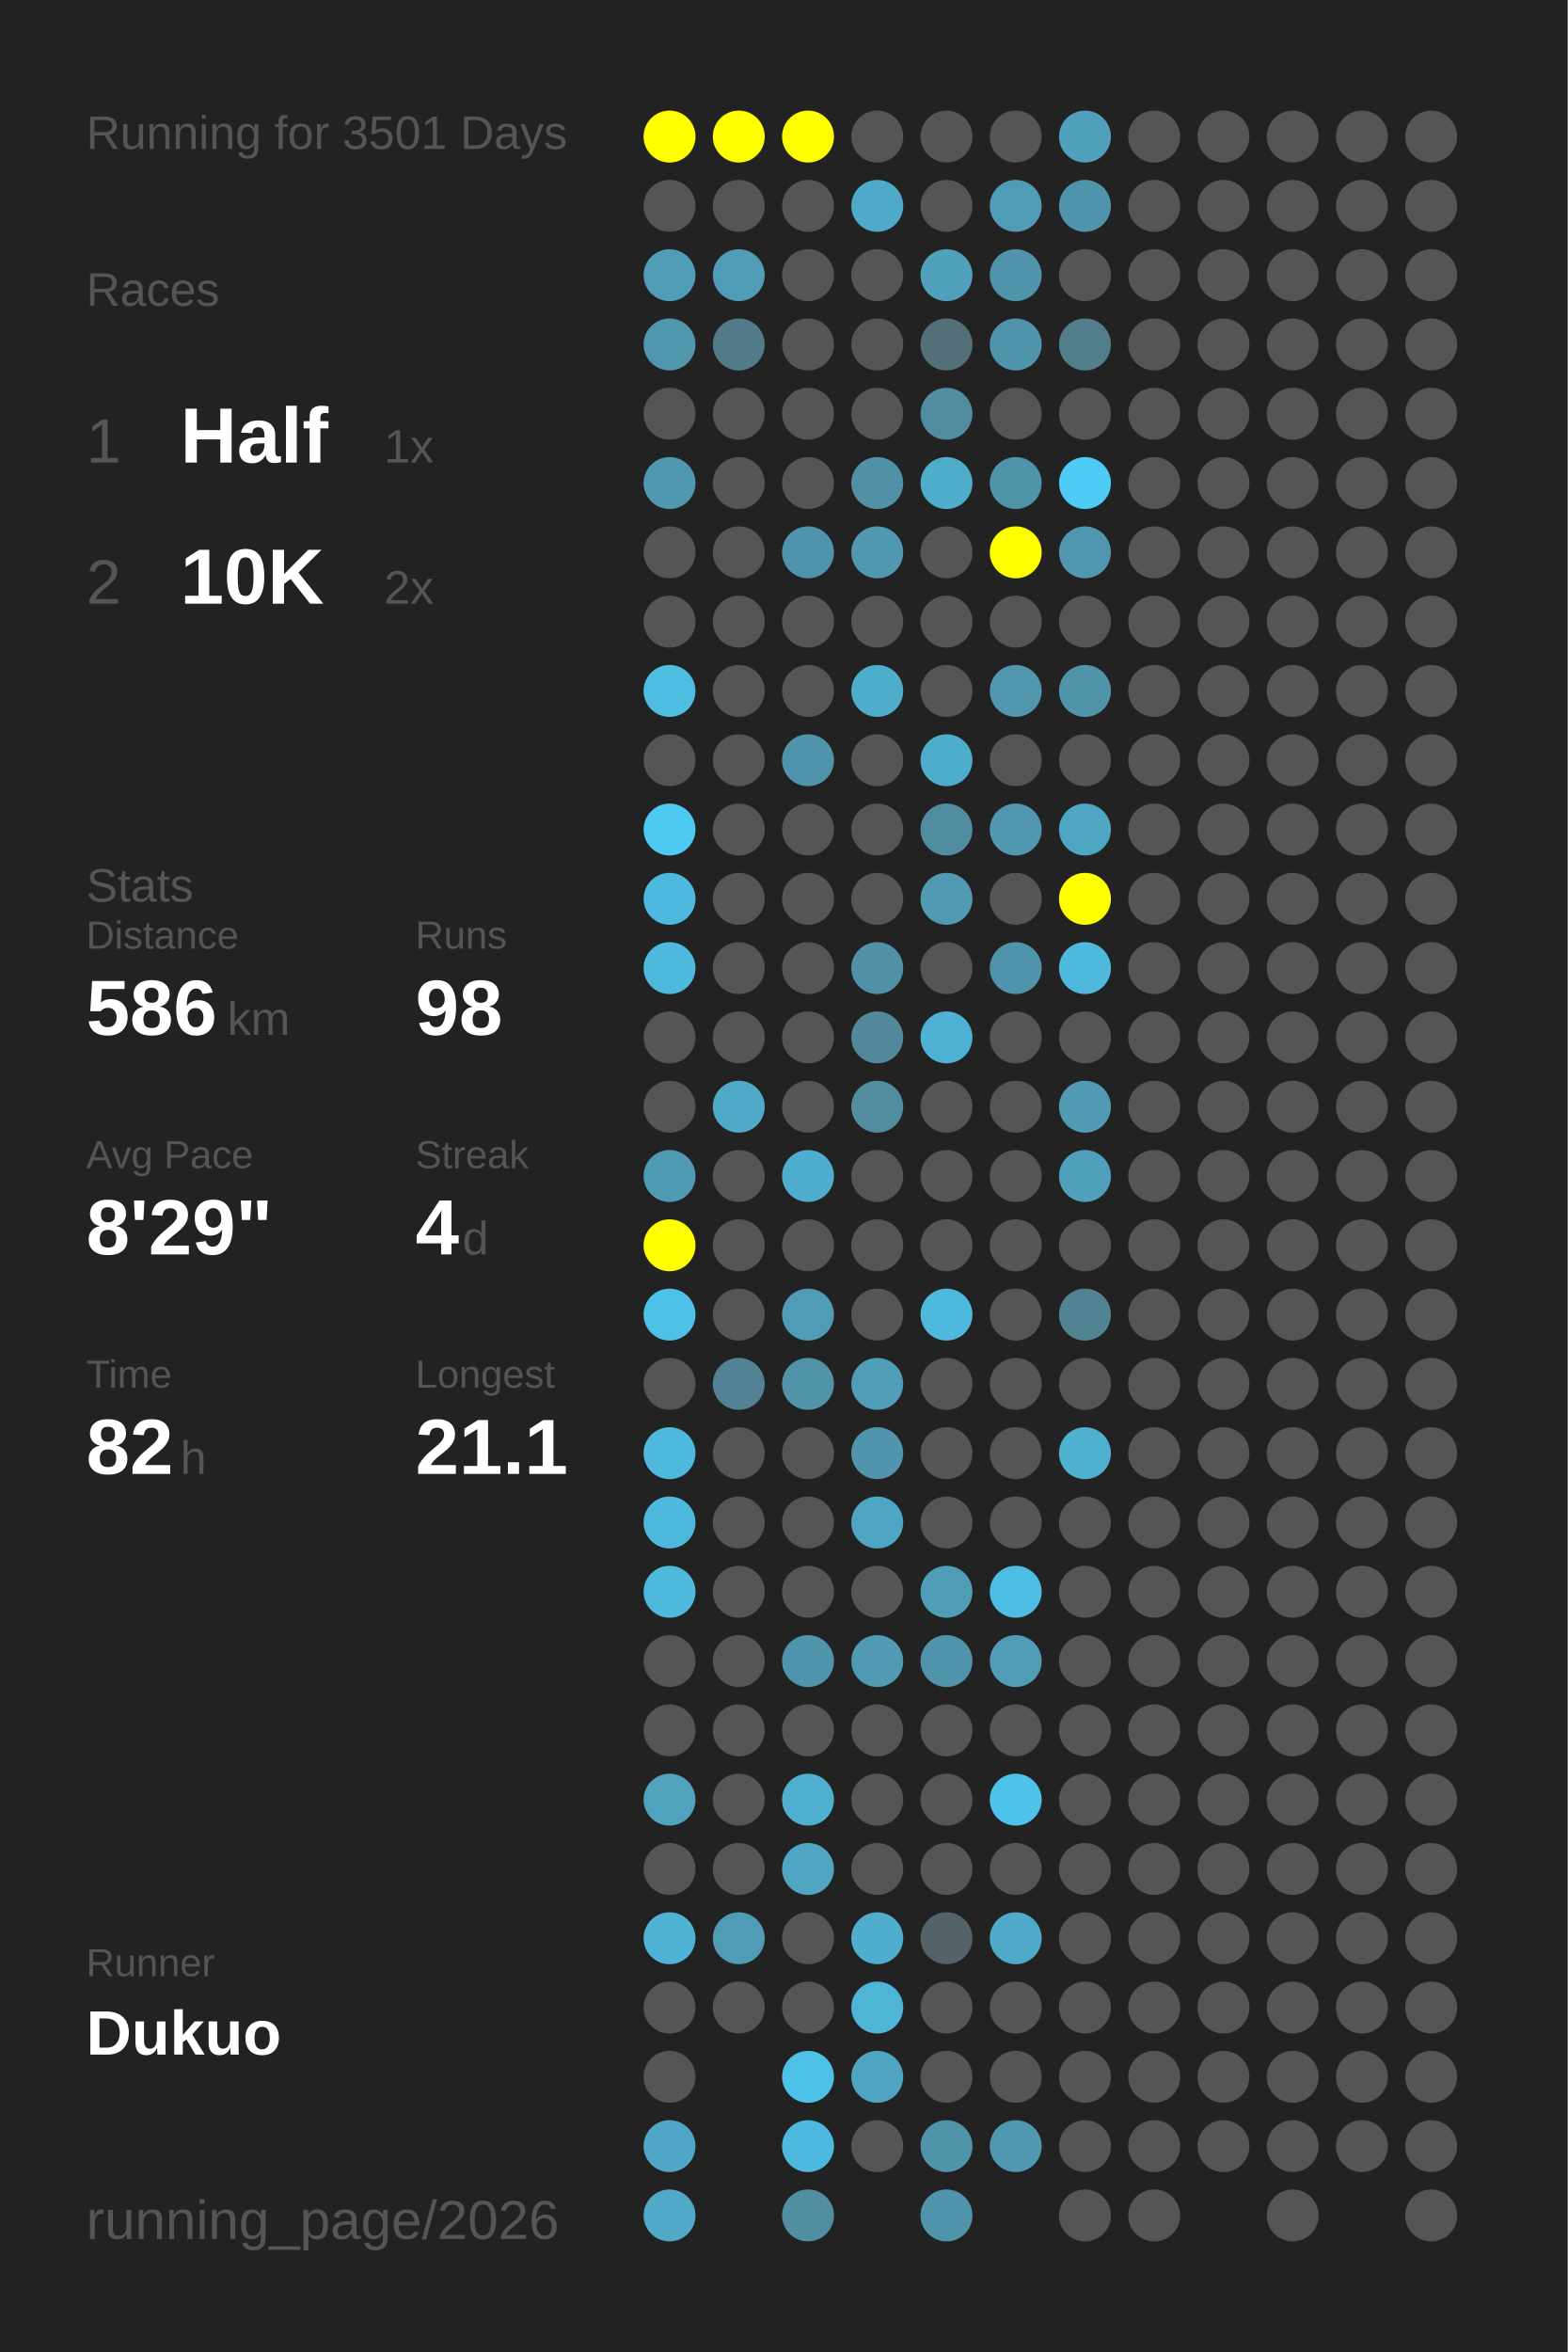
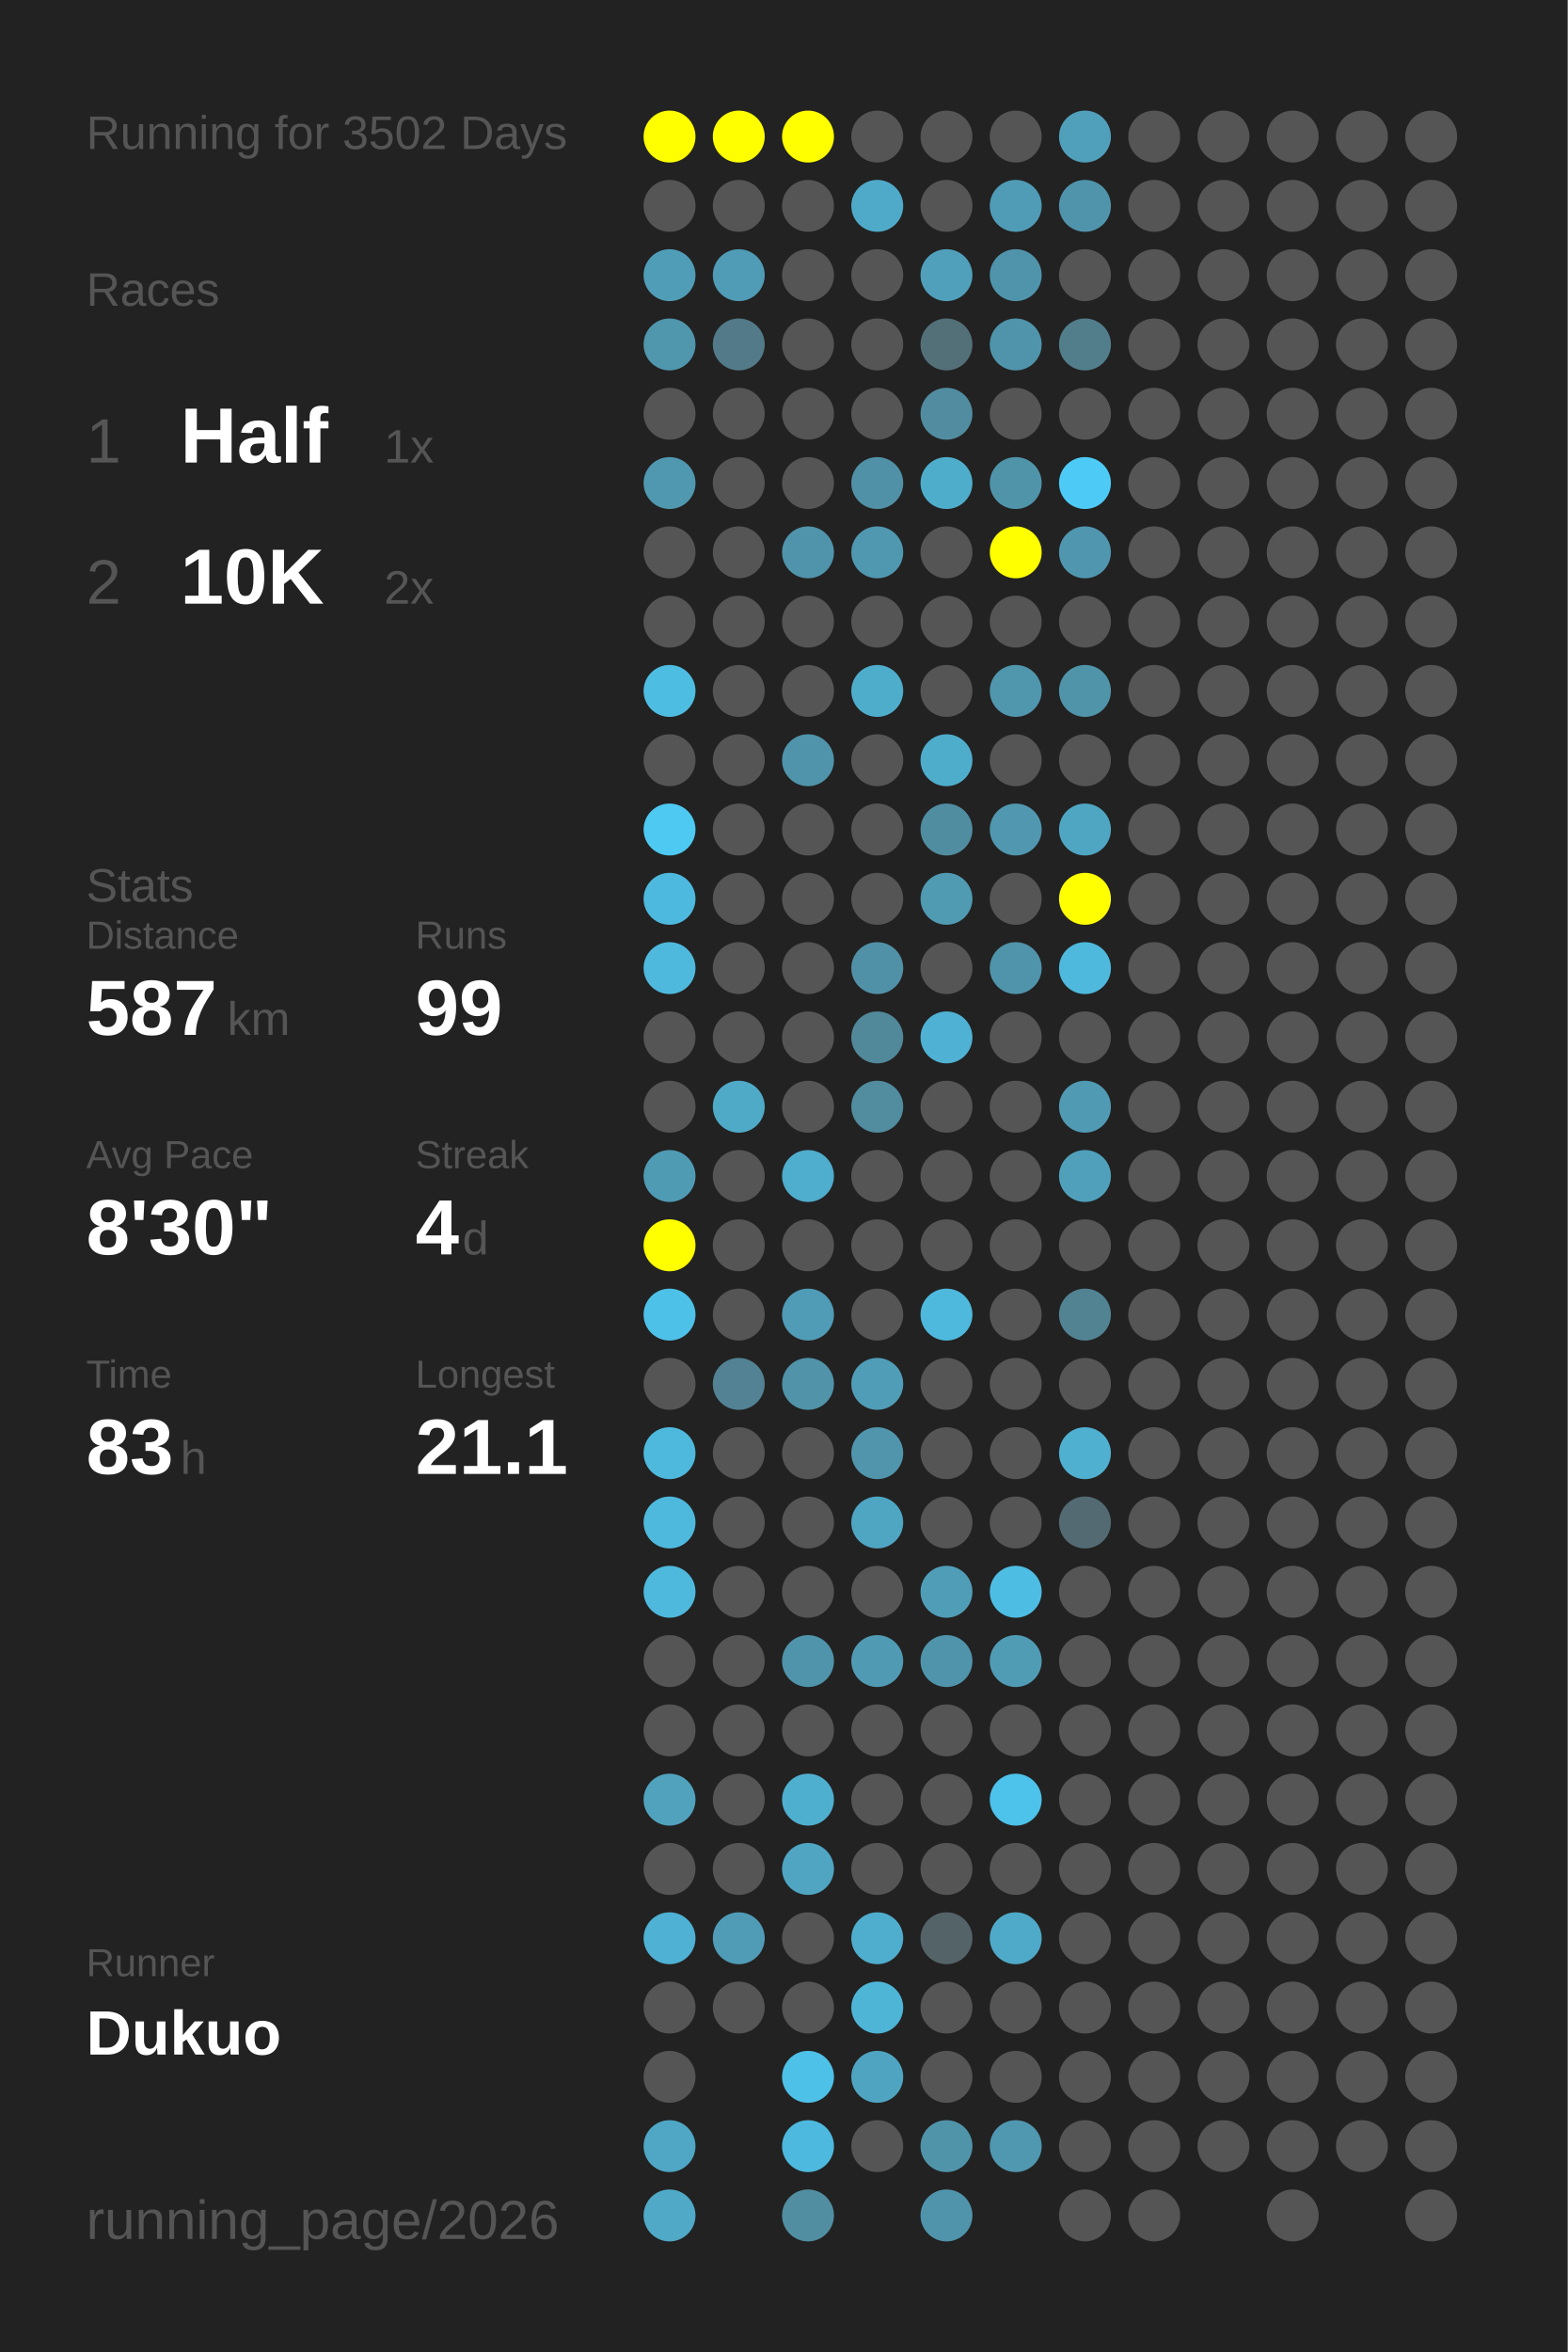
<svg xmlns="http://www.w3.org/2000/svg" baseProfile="full" height="300mm" version="1.1" viewBox="0,0,200,300" width="200mm">
  <defs />
  <rect fill="#222222" height="300" width="200" x="0" y="0" />
-   <text fill="#555555" style="font-size:6px; font-family:Arial;" x="11" y="19">Running for 3501 Days</text>
+   <text fill="#555555" style="font-size:6px; font-family:Arial;" x="11" y="19">Running for 3502 Days</text>
  <text fill="#555555" style="font-size:6px; font-family:Arial;" x="11" y="39">Races</text>
  <text fill="#555555" style="font-size:8px; font-family:Arial;" x="11" y="59">1</text>
  <text fill="#FFFFFF" style="font-size:10px; font-family:Arial; font-weight:bold;" x="23" y="59">Half</text>
  <text fill="#555555" style="font-size:6px; font-family:Arial;" x="49" y="59">1x</text>
  <text fill="#555555" style="font-size:8px; font-family:Arial;" x="11" y="77">2</text>
  <text fill="#FFFFFF" style="font-size:10px; font-family:Arial; font-weight:bold;" x="23" y="77">10K</text>
  <text fill="#555555" style="font-size:6px; font-family:Arial;" x="49" y="77">2x</text>
  <text fill="#555555" style="font-size:6px; font-family:Arial;" x="11" y="115">Stats</text>
  <text fill="#555555" style="font-size:5px; font-family:Arial;" x="11" y="121">Distance</text>
-   <text fill="#FFFFFF" style="font-size:10px; font-family:Arial; font-weight:bold;" x="11" y="132">586</text>
+   <text fill="#FFFFFF" style="font-size:10px; font-family:Arial; font-weight:bold;" x="11" y="132">587</text>
  <text fill="#555555" style="font-size:6px; font-family:Arial;" x="29" y="132">km</text>
  <text fill="#555555" style="font-size:5px; font-family:Arial;" x="53" y="121">Runs</text>
-   <text fill="#FFFFFF" style="font-size:10px; font-family:Arial; font-weight:bold;" x="53" y="132">98</text>
+   <text fill="#FFFFFF" style="font-size:10px; font-family:Arial; font-weight:bold;" x="53" y="132">99</text>
  <text fill="#555555" style="font-size:5px; font-family:Arial;" x="11" y="149">Avg Pace</text>
-   <text fill="#FFFFFF" style="font-size:10px; font-family:Arial; font-weight:bold;" x="11" y="160">8'29"</text>
+   <text fill="#FFFFFF" style="font-size:10px; font-family:Arial; font-weight:bold;" x="11" y="160">8'30"</text>
  <text fill="#555555" style="font-size:5px; font-family:Arial;" x="53" y="149">Streak</text>
  <text fill="#FFFFFF" style="font-size:10px; font-family:Arial; font-weight:bold;" x="53" y="160">4</text>
  <text fill="#555555" style="font-size:6px; font-family:Arial;" x="59" y="160">d</text>
  <text fill="#555555" style="font-size:5px; font-family:Arial;" x="11" y="177">Time</text>
-   <text fill="#FFFFFF" style="font-size:10px; font-family:Arial; font-weight:bold;" x="11" y="188">82</text>
+   <text fill="#FFFFFF" style="font-size:10px; font-family:Arial; font-weight:bold;" x="11" y="188">83</text>
  <text fill="#555555" style="font-size:6px; font-family:Arial;" x="23" y="188">h</text>
  <text fill="#555555" style="font-size:5px; font-family:Arial;" x="53" y="177">Longest</text>
  <text fill="#FFFFFF" style="font-size:10px; font-family:Arial; font-weight:bold;" x="53" y="188">21.1</text>
  <text fill="#555555" style="font-size:5px; font-family:Arial;" x="11" y="252.065">Runner</text>
  <text fill="#FFFFFF" style="font-size:8px; font-family:Arial; font-weight:bold;" x="11" y="262.065">Dukuo</text>
  <text fill="#555555" style="font-size:7px; font-family:Arial;" x="11" y="285.581">running_page/2026</text>
  <circle cx="85.417" cy="17.419" fill="#FFFF00" r="3.312" />
  <circle cx="85.417" cy="26.258" fill="#555555" r="3.312" />
  <circle cx="85.417" cy="35.097" fill="#509db7" r="3.312" />
  <circle cx="85.417" cy="43.935" fill="#5096ad" r="3.312" />
  <circle cx="85.417" cy="52.774" fill="#555555" r="3.312" />
  <circle cx="85.417" cy="61.613" fill="#5098b0" r="3.312" />
  <circle cx="85.417" cy="70.452" fill="#555555" r="3.312" />
  <circle cx="85.417" cy="79.29" fill="#555555" r="3.312" />
  <circle cx="85.417" cy="88.129" fill="#4ebde2" r="3.312" />
  <circle cx="85.417" cy="96.968" fill="#555555" r="3.312" />
  <circle cx="85.417" cy="105.806" fill="#4dc9f2" r="3.312" />
  <circle cx="85.417" cy="114.645" fill="#4eb9de" r="3.312" />
  <circle cx="85.417" cy="123.484" fill="#4eb9dd" r="3.312" />
  <circle cx="85.417" cy="132.323" fill="#555555" r="3.312" />
  <circle cx="85.417" cy="141.161" fill="#555555" r="3.312" />
  <circle cx="85.417" cy="150" fill="#509bb4" r="3.312" />
  <circle cx="85.417" cy="158.839" fill="#FFFF00" r="3.312" />
  <circle cx="85.417" cy="167.677" fill="#4ec1e8" r="3.312" />
  <circle cx="85.417" cy="176.516" fill="#555555" r="3.312" />
  <circle cx="85.417" cy="185.355" fill="#4eb9dd" r="3.312" />
  <circle cx="85.417" cy="194.194" fill="#4eb9dd" r="3.312" />
  <circle cx="85.417" cy="203.032" fill="#4eb9dd" r="3.312" />
  <circle cx="85.417" cy="211.871" fill="#555555" r="3.312" />
  <circle cx="85.417" cy="220.71" fill="#555555" r="3.312" />
  <circle cx="85.417" cy="229.548" fill="#50a2bd" r="3.312" />
  <circle cx="85.417" cy="238.387" fill="#555555" r="3.312" />
  <circle cx="85.417" cy="247.226" fill="#4fb1d3" r="3.312" />
  <circle cx="85.417" cy="256.065" fill="#555555" r="3.312" />
  <circle cx="85.417" cy="264.903" fill="#555555" r="3.312" />
  <circle cx="85.417" cy="273.742" fill="#4fa7c5" r="3.312" />
  <circle cx="85.417" cy="282.581" fill="#4fa9c7" r="3.312" />
  <circle cx="94.25" cy="17.419" fill="#FFFF00" r="3.312" />
  <circle cx="94.25" cy="26.258" fill="#555555" r="3.312" />
  <circle cx="94.25" cy="35.097" fill="#509bb5" r="3.312" />
  <circle cx="94.25" cy="43.935" fill="#527a88" r="3.312" />
  <circle cx="94.25" cy="52.774" fill="#555555" r="3.312" />
  <circle cx="94.25" cy="61.613" fill="#555555" r="3.312" />
  <circle cx="94.25" cy="70.452" fill="#555555" r="3.312" />
  <circle cx="94.25" cy="79.29" fill="#555555" r="3.312" />
  <circle cx="94.25" cy="88.129" fill="#555555" r="3.312" />
  <circle cx="94.25" cy="96.968" fill="#555555" r="3.312" />
  <circle cx="94.25" cy="105.806" fill="#555555" r="3.312" />
  <circle cx="94.25" cy="114.645" fill="#555555" r="3.312" />
  <circle cx="94.25" cy="123.484" fill="#555555" r="3.312" />
  <circle cx="94.25" cy="132.323" fill="#555555" r="3.312" />
  <circle cx="94.25" cy="141.161" fill="#4faac8" r="3.312" />
  <circle cx="94.25" cy="150" fill="#555555" r="3.312" />
  <circle cx="94.25" cy="158.839" fill="#555555" r="3.312" />
  <circle cx="94.25" cy="167.677" fill="#555555" r="3.312" />
  <circle cx="94.25" cy="176.516" fill="#528293" r="3.312" />
  <circle cx="94.25" cy="185.355" fill="#555555" r="3.312" />
  <circle cx="94.25" cy="194.194" fill="#555555" r="3.312" />
  <circle cx="94.25" cy="203.032" fill="#555555" r="3.312" />
  <circle cx="94.25" cy="211.871" fill="#555555" r="3.312" />
  <circle cx="94.25" cy="220.71" fill="#555555" r="3.312" />
  <circle cx="94.25" cy="229.548" fill="#555555" r="3.312" />
  <circle cx="94.25" cy="238.387" fill="#555555" r="3.312" />
  <circle cx="94.25" cy="247.226" fill="#509cb6" r="3.312" />
  <circle cx="94.25" cy="256.065" fill="#555555" r="3.312" />
  <circle cx="103.083" cy="17.419" fill="#FFFF00" r="3.312" />
  <circle cx="103.083" cy="26.258" fill="#555555" r="3.312" />
  <circle cx="103.083" cy="35.097" fill="#555555" r="3.312" />
  <circle cx="103.083" cy="43.935" fill="#555555" r="3.312" />
  <circle cx="103.083" cy="52.774" fill="#555555" r="3.312" />
  <circle cx="103.083" cy="61.613" fill="#555555" r="3.312" />
  <circle cx="103.083" cy="70.452" fill="#5094ab" r="3.312" />
  <circle cx="103.083" cy="79.29" fill="#555555" r="3.312" />
  <circle cx="103.083" cy="88.129" fill="#555555" r="3.312" />
  <circle cx="103.083" cy="96.968" fill="#5094ab" r="3.312" />
  <circle cx="103.083" cy="105.806" fill="#555555" r="3.312" />
  <circle cx="103.083" cy="114.645" fill="#555555" r="3.312" />
  <circle cx="103.083" cy="123.484" fill="#555555" r="3.312" />
  <circle cx="103.083" cy="132.323" fill="#555555" r="3.312" />
  <circle cx="103.083" cy="141.161" fill="#555555" r="3.312" />
  <circle cx="103.083" cy="150" fill="#4fadcd" r="3.312" />
  <circle cx="103.083" cy="158.839" fill="#555555" r="3.312" />
  <circle cx="103.083" cy="167.677" fill="#509bb5" r="3.312" />
  <circle cx="103.083" cy="176.516" fill="#5193a9" r="3.312" />
  <circle cx="103.083" cy="185.355" fill="#555555" r="3.312" />
  <circle cx="103.083" cy="194.194" fill="#555555" r="3.312" />
  <circle cx="103.083" cy="203.032" fill="#555555" r="3.312" />
  <circle cx="103.083" cy="211.871" fill="#5094ab" r="3.312" />
  <circle cx="103.083" cy="220.71" fill="#555555" r="3.312" />
  <circle cx="103.083" cy="229.548" fill="#4fafcf" r="3.312" />
  <circle cx="103.083" cy="238.387" fill="#4fa5c2" r="3.312" />
  <circle cx="103.083" cy="247.226" fill="#555555" r="3.312" />
  <circle cx="103.083" cy="256.065" fill="#555555" r="3.312" />
  <circle cx="103.083" cy="264.903" fill="#4ec1e8" r="3.312" />
  <circle cx="103.083" cy="273.742" fill="#4eb9de" r="3.312" />
  <circle cx="103.083" cy="282.581" fill="#518ea2" r="3.312" />
  <circle cx="111.917" cy="17.419" fill="#555555" r="3.312" />
  <circle cx="111.917" cy="26.258" fill="#4faac9" r="3.312" />
  <circle cx="111.917" cy="35.097" fill="#555555" r="3.312" />
  <circle cx="111.917" cy="43.935" fill="#555555" r="3.312" />
  <circle cx="111.917" cy="52.774" fill="#555555" r="3.312" />
  <circle cx="111.917" cy="61.613" fill="#5191a7" r="3.312" />
  <circle cx="111.917" cy="70.452" fill="#5097b0" r="3.312" />
  <circle cx="111.917" cy="79.29" fill="#555555" r="3.312" />
  <circle cx="111.917" cy="88.129" fill="#4fadcc" r="3.312" />
  <circle cx="111.917" cy="96.968" fill="#555555" r="3.312" />
  <circle cx="111.917" cy="105.806" fill="#555555" r="3.312" />
  <circle cx="111.917" cy="114.645" fill="#555555" r="3.312" />
  <circle cx="111.917" cy="123.484" fill="#5191a7" r="3.312" />
  <circle cx="111.917" cy="132.323" fill="#51889a" r="3.312" />
  <circle cx="111.917" cy="141.161" fill="#518c9f" r="3.312" />
  <circle cx="111.917" cy="150" fill="#555555" r="3.312" />
  <circle cx="111.917" cy="158.839" fill="#555555" r="3.312" />
  <circle cx="111.917" cy="167.677" fill="#555555" r="3.312" />
  <circle cx="111.917" cy="176.516" fill="#509db7" r="3.312" />
  <circle cx="111.917" cy="185.355" fill="#5095ac" r="3.312" />
  <circle cx="111.917" cy="194.194" fill="#4fa6c3" r="3.312" />
  <circle cx="111.917" cy="203.032" fill="#555555" r="3.312" />
  <circle cx="111.917" cy="211.871" fill="#509ab3" r="3.312" />
  <circle cx="111.917" cy="220.71" fill="#555555" r="3.312" />
  <circle cx="111.917" cy="229.548" fill="#555555" r="3.312" />
  <circle cx="111.917" cy="238.387" fill="#555555" r="3.312" />
  <circle cx="111.917" cy="247.226" fill="#4fadcd" r="3.312" />
  <circle cx="111.917" cy="256.065" fill="#4eb5d7" r="3.312" />
  <circle cx="111.917" cy="264.903" fill="#4fa5c1" r="3.312" />
  <circle cx="111.917" cy="273.742" fill="#555555" r="3.312" />
  <circle cx="120.75" cy="17.419" fill="#555555" r="3.312" />
  <circle cx="120.75" cy="26.258" fill="#555555" r="3.312" />
  <circle cx="120.75" cy="35.097" fill="#50a0bb" r="3.312" />
  <circle cx="120.75" cy="43.935" fill="#537079" r="3.312" />
  <circle cx="120.75" cy="52.774" fill="#518ca0" r="3.312" />
  <circle cx="120.75" cy="61.613" fill="#4fadcc" r="3.312" />
  <circle cx="120.75" cy="70.452" fill="#555555" r="3.312" />
  <circle cx="120.75" cy="79.29" fill="#555555" r="3.312" />
  <circle cx="120.75" cy="88.129" fill="#555555" r="3.312" />
  <circle cx="120.75" cy="96.968" fill="#4fadcc" r="3.312" />
  <circle cx="120.75" cy="105.806" fill="#518da1" r="3.312" />
  <circle cx="120.75" cy="114.645" fill="#509ab2" r="3.312" />
  <circle cx="120.75" cy="123.484" fill="#555555" r="3.312" />
  <circle cx="120.75" cy="132.323" fill="#4fb2d4" r="3.312" />
  <circle cx="120.75" cy="141.161" fill="#555555" r="3.312" />
  <circle cx="120.75" cy="150" fill="#555555" r="3.312" />
  <circle cx="120.75" cy="158.839" fill="#555555" r="3.312" />
  <circle cx="120.75" cy="167.677" fill="#4eb9dd" r="3.312" />
  <circle cx="120.75" cy="176.516" fill="#555555" r="3.312" />
  <circle cx="120.75" cy="185.355" fill="#555555" r="3.312" />
  <circle cx="120.75" cy="194.194" fill="#555555" r="3.312" />
  <circle cx="120.75" cy="203.032" fill="#509db7" r="3.312" />
  <circle cx="120.75" cy="211.871" fill="#5094ab" r="3.312" />
  <circle cx="120.75" cy="220.71" fill="#555555" r="3.312" />
  <circle cx="120.75" cy="229.548" fill="#555555" r="3.312" />
  <circle cx="120.75" cy="238.387" fill="#555555" r="3.312" />
  <circle cx="120.75" cy="247.226" fill="#546368" r="3.312" />
  <circle cx="120.75" cy="256.065" fill="#555555" r="3.312" />
  <circle cx="120.75" cy="264.903" fill="#555555" r="3.312" />
  <circle cx="120.75" cy="273.742" fill="#5094aa" r="3.312" />
  <circle cx="120.75" cy="282.581" fill="#5094ab" r="3.312" />
  <circle cx="129.583" cy="17.419" fill="#555555" r="3.312" />
  <circle cx="129.583" cy="26.258" fill="#509cb6" r="3.312" />
  <circle cx="129.583" cy="35.097" fill="#5094ab" r="3.312" />
  <circle cx="129.583" cy="43.935" fill="#5094ab" r="3.312" />
  <circle cx="129.583" cy="52.774" fill="#555555" r="3.312" />
  <circle cx="129.583" cy="61.613" fill="#5094aa" r="3.312" />
  <circle cx="129.583" cy="70.452" fill="#FFFF00" r="3.312" />
  <circle cx="129.583" cy="79.29" fill="#555555" r="3.312" />
  <circle cx="129.583" cy="88.129" fill="#5096ad" r="3.312" />
  <circle cx="129.583" cy="96.968" fill="#555555" r="3.312" />
  <circle cx="129.583" cy="105.806" fill="#5097af" r="3.312" />
  <circle cx="129.583" cy="114.645" fill="#555555" r="3.312" />
  <circle cx="129.583" cy="123.484" fill="#5094ab" r="3.312" />
  <circle cx="129.583" cy="132.323" fill="#555555" r="3.312" />
  <circle cx="129.583" cy="141.161" fill="#555555" r="3.312" />
  <circle cx="129.583" cy="150" fill="#555555" r="3.312" />
  <circle cx="129.583" cy="158.839" fill="#555555" r="3.312" />
  <circle cx="129.583" cy="167.677" fill="#555555" r="3.312" />
  <circle cx="129.583" cy="176.516" fill="#555555" r="3.312" />
  <circle cx="129.583" cy="185.355" fill="#555555" r="3.312" />
  <circle cx="129.583" cy="194.194" fill="#555555" r="3.312" />
  <circle cx="129.583" cy="203.032" fill="#4ebde3" r="3.312" />
  <circle cx="129.583" cy="211.871" fill="#509cb5" r="3.312" />
  <circle cx="129.583" cy="220.71" fill="#555555" r="3.312" />
  <circle cx="129.583" cy="229.548" fill="#4dc2ea" r="3.312" />
  <circle cx="129.583" cy="238.387" fill="#555555" r="3.312" />
  <circle cx="129.583" cy="247.226" fill="#4faac9" r="3.312" />
  <circle cx="129.583" cy="256.065" fill="#555555" r="3.312" />
  <circle cx="129.583" cy="264.903" fill="#555555" r="3.312" />
  <circle cx="129.583" cy="273.742" fill="#5097b0" r="3.312" />
  <circle cx="138.417" cy="17.419" fill="#50a0bb" r="3.312" />
  <circle cx="138.417" cy="26.258" fill="#5094ab" r="3.312" />
  <circle cx="138.417" cy="35.097" fill="#555555" r="3.312" />
  <circle cx="138.417" cy="43.935" fill="#527e8c" r="3.312" />
  <circle cx="138.417" cy="52.774" fill="#555555" r="3.312" />
  <circle cx="138.417" cy="61.613" fill="#4dcaf5" r="3.312" />
  <circle cx="138.417" cy="70.452" fill="#5096ae" r="3.312" />
  <circle cx="138.417" cy="79.29" fill="#555555" r="3.312" />
  <circle cx="138.417" cy="88.129" fill="#5094aa" r="3.312" />
  <circle cx="138.417" cy="96.968" fill="#555555" r="3.312" />
  <circle cx="138.417" cy="105.806" fill="#4fa6c3" r="3.312" />
  <circle cx="138.417" cy="114.645" fill="#FFFF00" r="3.312" />
  <circle cx="138.417" cy="123.484" fill="#4eb9dd" r="3.312" />
  <circle cx="138.417" cy="132.323" fill="#555555" r="3.312" />
  <circle cx="138.417" cy="141.161" fill="#509ab3" r="3.312" />
  <circle cx="138.417" cy="150" fill="#50a0bb" r="3.312" />
  <circle cx="138.417" cy="158.839" fill="#555555" r="3.312" />
  <circle cx="138.417" cy="167.677" fill="#528393" r="3.312" />
  <circle cx="138.417" cy="176.516" fill="#555555" r="3.312" />
  <circle cx="138.417" cy="185.355" fill="#4fb0d0" r="3.312" />
-   <circle cx="138.417" cy="194.194" fill="#555555" r="3.312" />
+   <circle cx="138.417" cy="194.194" fill="#536a72" r="3.312" />
  <circle cx="138.417" cy="203.032" fill="#555555" r="3.312" />
  <circle cx="138.417" cy="211.871" fill="#555555" r="3.312" />
  <circle cx="138.417" cy="220.71" fill="#555555" r="3.312" />
  <circle cx="138.417" cy="229.548" fill="#555555" r="3.312" />
  <circle cx="138.417" cy="238.387" fill="#555555" r="3.312" />
  <circle cx="138.417" cy="247.226" fill="#555555" r="3.312" />
  <circle cx="138.417" cy="256.065" fill="#555555" r="3.312" />
  <circle cx="138.417" cy="264.903" fill="#555555" r="3.312" />
  <circle cx="138.417" cy="273.742" fill="#555555" r="3.312" />
  <circle cx="138.417" cy="282.581" fill="#555555" r="3.312" />
  <circle cx="147.25" cy="17.419" fill="#555555" r="3.312" />
  <circle cx="147.25" cy="26.258" fill="#555555" r="3.312" />
  <circle cx="147.25" cy="35.097" fill="#555555" r="3.312" />
  <circle cx="147.25" cy="43.935" fill="#555555" r="3.312" />
  <circle cx="147.25" cy="52.774" fill="#555555" r="3.312" />
  <circle cx="147.25" cy="61.613" fill="#555555" r="3.312" />
  <circle cx="147.25" cy="70.452" fill="#555555" r="3.312" />
  <circle cx="147.25" cy="79.29" fill="#555555" r="3.312" />
  <circle cx="147.25" cy="88.129" fill="#555555" r="3.312" />
  <circle cx="147.25" cy="96.968" fill="#555555" r="3.312" />
  <circle cx="147.25" cy="105.806" fill="#555555" r="3.312" />
  <circle cx="147.25" cy="114.645" fill="#555555" r="3.312" />
  <circle cx="147.25" cy="123.484" fill="#555555" r="3.312" />
  <circle cx="147.25" cy="132.323" fill="#555555" r="3.312" />
  <circle cx="147.25" cy="141.161" fill="#555555" r="3.312" />
  <circle cx="147.25" cy="150" fill="#555555" r="3.312" />
  <circle cx="147.25" cy="158.839" fill="#555555" r="3.312" />
  <circle cx="147.25" cy="167.677" fill="#555555" r="3.312" />
  <circle cx="147.25" cy="176.516" fill="#555555" r="3.312" />
  <circle cx="147.25" cy="185.355" fill="#555555" r="3.312" />
  <circle cx="147.25" cy="194.194" fill="#555555" r="3.312" />
  <circle cx="147.25" cy="203.032" fill="#555555" r="3.312" />
  <circle cx="147.25" cy="211.871" fill="#555555" r="3.312" />
  <circle cx="147.25" cy="220.71" fill="#555555" r="3.312" />
  <circle cx="147.25" cy="229.548" fill="#555555" r="3.312" />
  <circle cx="147.25" cy="238.387" fill="#555555" r="3.312" />
  <circle cx="147.25" cy="247.226" fill="#555555" r="3.312" />
  <circle cx="147.25" cy="256.065" fill="#555555" r="3.312" />
  <circle cx="147.25" cy="264.903" fill="#555555" r="3.312" />
  <circle cx="147.25" cy="273.742" fill="#555555" r="3.312" />
  <circle cx="147.25" cy="282.581" fill="#555555" r="3.312" />
  <circle cx="156.083" cy="17.419" fill="#555555" r="3.312" />
  <circle cx="156.083" cy="26.258" fill="#555555" r="3.312" />
  <circle cx="156.083" cy="35.097" fill="#555555" r="3.312" />
  <circle cx="156.083" cy="43.935" fill="#555555" r="3.312" />
  <circle cx="156.083" cy="52.774" fill="#555555" r="3.312" />
  <circle cx="156.083" cy="61.613" fill="#555555" r="3.312" />
  <circle cx="156.083" cy="70.452" fill="#555555" r="3.312" />
  <circle cx="156.083" cy="79.29" fill="#555555" r="3.312" />
  <circle cx="156.083" cy="88.129" fill="#555555" r="3.312" />
  <circle cx="156.083" cy="96.968" fill="#555555" r="3.312" />
  <circle cx="156.083" cy="105.806" fill="#555555" r="3.312" />
  <circle cx="156.083" cy="114.645" fill="#555555" r="3.312" />
  <circle cx="156.083" cy="123.484" fill="#555555" r="3.312" />
  <circle cx="156.083" cy="132.323" fill="#555555" r="3.312" />
  <circle cx="156.083" cy="141.161" fill="#555555" r="3.312" />
  <circle cx="156.083" cy="150" fill="#555555" r="3.312" />
  <circle cx="156.083" cy="158.839" fill="#555555" r="3.312" />
  <circle cx="156.083" cy="167.677" fill="#555555" r="3.312" />
  <circle cx="156.083" cy="176.516" fill="#555555" r="3.312" />
  <circle cx="156.083" cy="185.355" fill="#555555" r="3.312" />
  <circle cx="156.083" cy="194.194" fill="#555555" r="3.312" />
  <circle cx="156.083" cy="203.032" fill="#555555" r="3.312" />
  <circle cx="156.083" cy="211.871" fill="#555555" r="3.312" />
  <circle cx="156.083" cy="220.71" fill="#555555" r="3.312" />
  <circle cx="156.083" cy="229.548" fill="#555555" r="3.312" />
  <circle cx="156.083" cy="238.387" fill="#555555" r="3.312" />
  <circle cx="156.083" cy="247.226" fill="#555555" r="3.312" />
  <circle cx="156.083" cy="256.065" fill="#555555" r="3.312" />
  <circle cx="156.083" cy="264.903" fill="#555555" r="3.312" />
  <circle cx="156.083" cy="273.742" fill="#555555" r="3.312" />
  <circle cx="164.917" cy="17.419" fill="#555555" r="3.312" />
  <circle cx="164.917" cy="26.258" fill="#555555" r="3.312" />
  <circle cx="164.917" cy="35.097" fill="#555555" r="3.312" />
  <circle cx="164.917" cy="43.935" fill="#555555" r="3.312" />
  <circle cx="164.917" cy="52.774" fill="#555555" r="3.312" />
  <circle cx="164.917" cy="61.613" fill="#555555" r="3.312" />
  <circle cx="164.917" cy="70.452" fill="#555555" r="3.312" />
  <circle cx="164.917" cy="79.29" fill="#555555" r="3.312" />
  <circle cx="164.917" cy="88.129" fill="#555555" r="3.312" />
  <circle cx="164.917" cy="96.968" fill="#555555" r="3.312" />
  <circle cx="164.917" cy="105.806" fill="#555555" r="3.312" />
  <circle cx="164.917" cy="114.645" fill="#555555" r="3.312" />
  <circle cx="164.917" cy="123.484" fill="#555555" r="3.312" />
  <circle cx="164.917" cy="132.323" fill="#555555" r="3.312" />
  <circle cx="164.917" cy="141.161" fill="#555555" r="3.312" />
  <circle cx="164.917" cy="150" fill="#555555" r="3.312" />
  <circle cx="164.917" cy="158.839" fill="#555555" r="3.312" />
  <circle cx="164.917" cy="167.677" fill="#555555" r="3.312" />
  <circle cx="164.917" cy="176.516" fill="#555555" r="3.312" />
  <circle cx="164.917" cy="185.355" fill="#555555" r="3.312" />
  <circle cx="164.917" cy="194.194" fill="#555555" r="3.312" />
  <circle cx="164.917" cy="203.032" fill="#555555" r="3.312" />
  <circle cx="164.917" cy="211.871" fill="#555555" r="3.312" />
  <circle cx="164.917" cy="220.71" fill="#555555" r="3.312" />
  <circle cx="164.917" cy="229.548" fill="#555555" r="3.312" />
  <circle cx="164.917" cy="238.387" fill="#555555" r="3.312" />
  <circle cx="164.917" cy="247.226" fill="#555555" r="3.312" />
  <circle cx="164.917" cy="256.065" fill="#555555" r="3.312" />
  <circle cx="164.917" cy="264.903" fill="#555555" r="3.312" />
  <circle cx="164.917" cy="273.742" fill="#555555" r="3.312" />
  <circle cx="164.917" cy="282.581" fill="#555555" r="3.312" />
  <circle cx="173.75" cy="17.419" fill="#555555" r="3.312" />
  <circle cx="173.75" cy="26.258" fill="#555555" r="3.312" />
  <circle cx="173.75" cy="35.097" fill="#555555" r="3.312" />
  <circle cx="173.75" cy="43.935" fill="#555555" r="3.312" />
  <circle cx="173.75" cy="52.774" fill="#555555" r="3.312" />
  <circle cx="173.75" cy="61.613" fill="#555555" r="3.312" />
  <circle cx="173.75" cy="70.452" fill="#555555" r="3.312" />
  <circle cx="173.75" cy="79.29" fill="#555555" r="3.312" />
  <circle cx="173.75" cy="88.129" fill="#555555" r="3.312" />
  <circle cx="173.75" cy="96.968" fill="#555555" r="3.312" />
  <circle cx="173.75" cy="105.806" fill="#555555" r="3.312" />
  <circle cx="173.75" cy="114.645" fill="#555555" r="3.312" />
  <circle cx="173.75" cy="123.484" fill="#555555" r="3.312" />
  <circle cx="173.75" cy="132.323" fill="#555555" r="3.312" />
  <circle cx="173.75" cy="141.161" fill="#555555" r="3.312" />
  <circle cx="173.75" cy="150" fill="#555555" r="3.312" />
  <circle cx="173.75" cy="158.839" fill="#555555" r="3.312" />
  <circle cx="173.75" cy="167.677" fill="#555555" r="3.312" />
  <circle cx="173.75" cy="176.516" fill="#555555" r="3.312" />
  <circle cx="173.75" cy="185.355" fill="#555555" r="3.312" />
  <circle cx="173.75" cy="194.194" fill="#555555" r="3.312" />
  <circle cx="173.75" cy="203.032" fill="#555555" r="3.312" />
  <circle cx="173.75" cy="211.871" fill="#555555" r="3.312" />
  <circle cx="173.75" cy="220.71" fill="#555555" r="3.312" />
  <circle cx="173.75" cy="229.548" fill="#555555" r="3.312" />
  <circle cx="173.75" cy="238.387" fill="#555555" r="3.312" />
  <circle cx="173.75" cy="247.226" fill="#555555" r="3.312" />
  <circle cx="173.75" cy="256.065" fill="#555555" r="3.312" />
  <circle cx="173.75" cy="264.903" fill="#555555" r="3.312" />
  <circle cx="173.75" cy="273.742" fill="#555555" r="3.312" />
  <circle cx="182.583" cy="17.419" fill="#555555" r="3.312" />
  <circle cx="182.583" cy="26.258" fill="#555555" r="3.312" />
  <circle cx="182.583" cy="35.097" fill="#555555" r="3.312" />
  <circle cx="182.583" cy="43.935" fill="#555555" r="3.312" />
  <circle cx="182.583" cy="52.774" fill="#555555" r="3.312" />
  <circle cx="182.583" cy="61.613" fill="#555555" r="3.312" />
  <circle cx="182.583" cy="70.452" fill="#555555" r="3.312" />
  <circle cx="182.583" cy="79.29" fill="#555555" r="3.312" />
  <circle cx="182.583" cy="88.129" fill="#555555" r="3.312" />
  <circle cx="182.583" cy="96.968" fill="#555555" r="3.312" />
  <circle cx="182.583" cy="105.806" fill="#555555" r="3.312" />
  <circle cx="182.583" cy="114.645" fill="#555555" r="3.312" />
  <circle cx="182.583" cy="123.484" fill="#555555" r="3.312" />
  <circle cx="182.583" cy="132.323" fill="#555555" r="3.312" />
  <circle cx="182.583" cy="141.161" fill="#555555" r="3.312" />
  <circle cx="182.583" cy="150" fill="#555555" r="3.312" />
  <circle cx="182.583" cy="158.839" fill="#555555" r="3.312" />
  <circle cx="182.583" cy="167.677" fill="#555555" r="3.312" />
  <circle cx="182.583" cy="176.516" fill="#555555" r="3.312" />
  <circle cx="182.583" cy="185.355" fill="#555555" r="3.312" />
  <circle cx="182.583" cy="194.194" fill="#555555" r="3.312" />
  <circle cx="182.583" cy="203.032" fill="#555555" r="3.312" />
  <circle cx="182.583" cy="211.871" fill="#555555" r="3.312" />
  <circle cx="182.583" cy="220.71" fill="#555555" r="3.312" />
  <circle cx="182.583" cy="229.548" fill="#555555" r="3.312" />
  <circle cx="182.583" cy="238.387" fill="#555555" r="3.312" />
  <circle cx="182.583" cy="247.226" fill="#555555" r="3.312" />
  <circle cx="182.583" cy="256.065" fill="#555555" r="3.312" />
  <circle cx="182.583" cy="264.903" fill="#555555" r="3.312" />
  <circle cx="182.583" cy="273.742" fill="#555555" r="3.312" />
  <circle cx="182.583" cy="282.581" fill="#555555" r="3.312" />
</svg>
